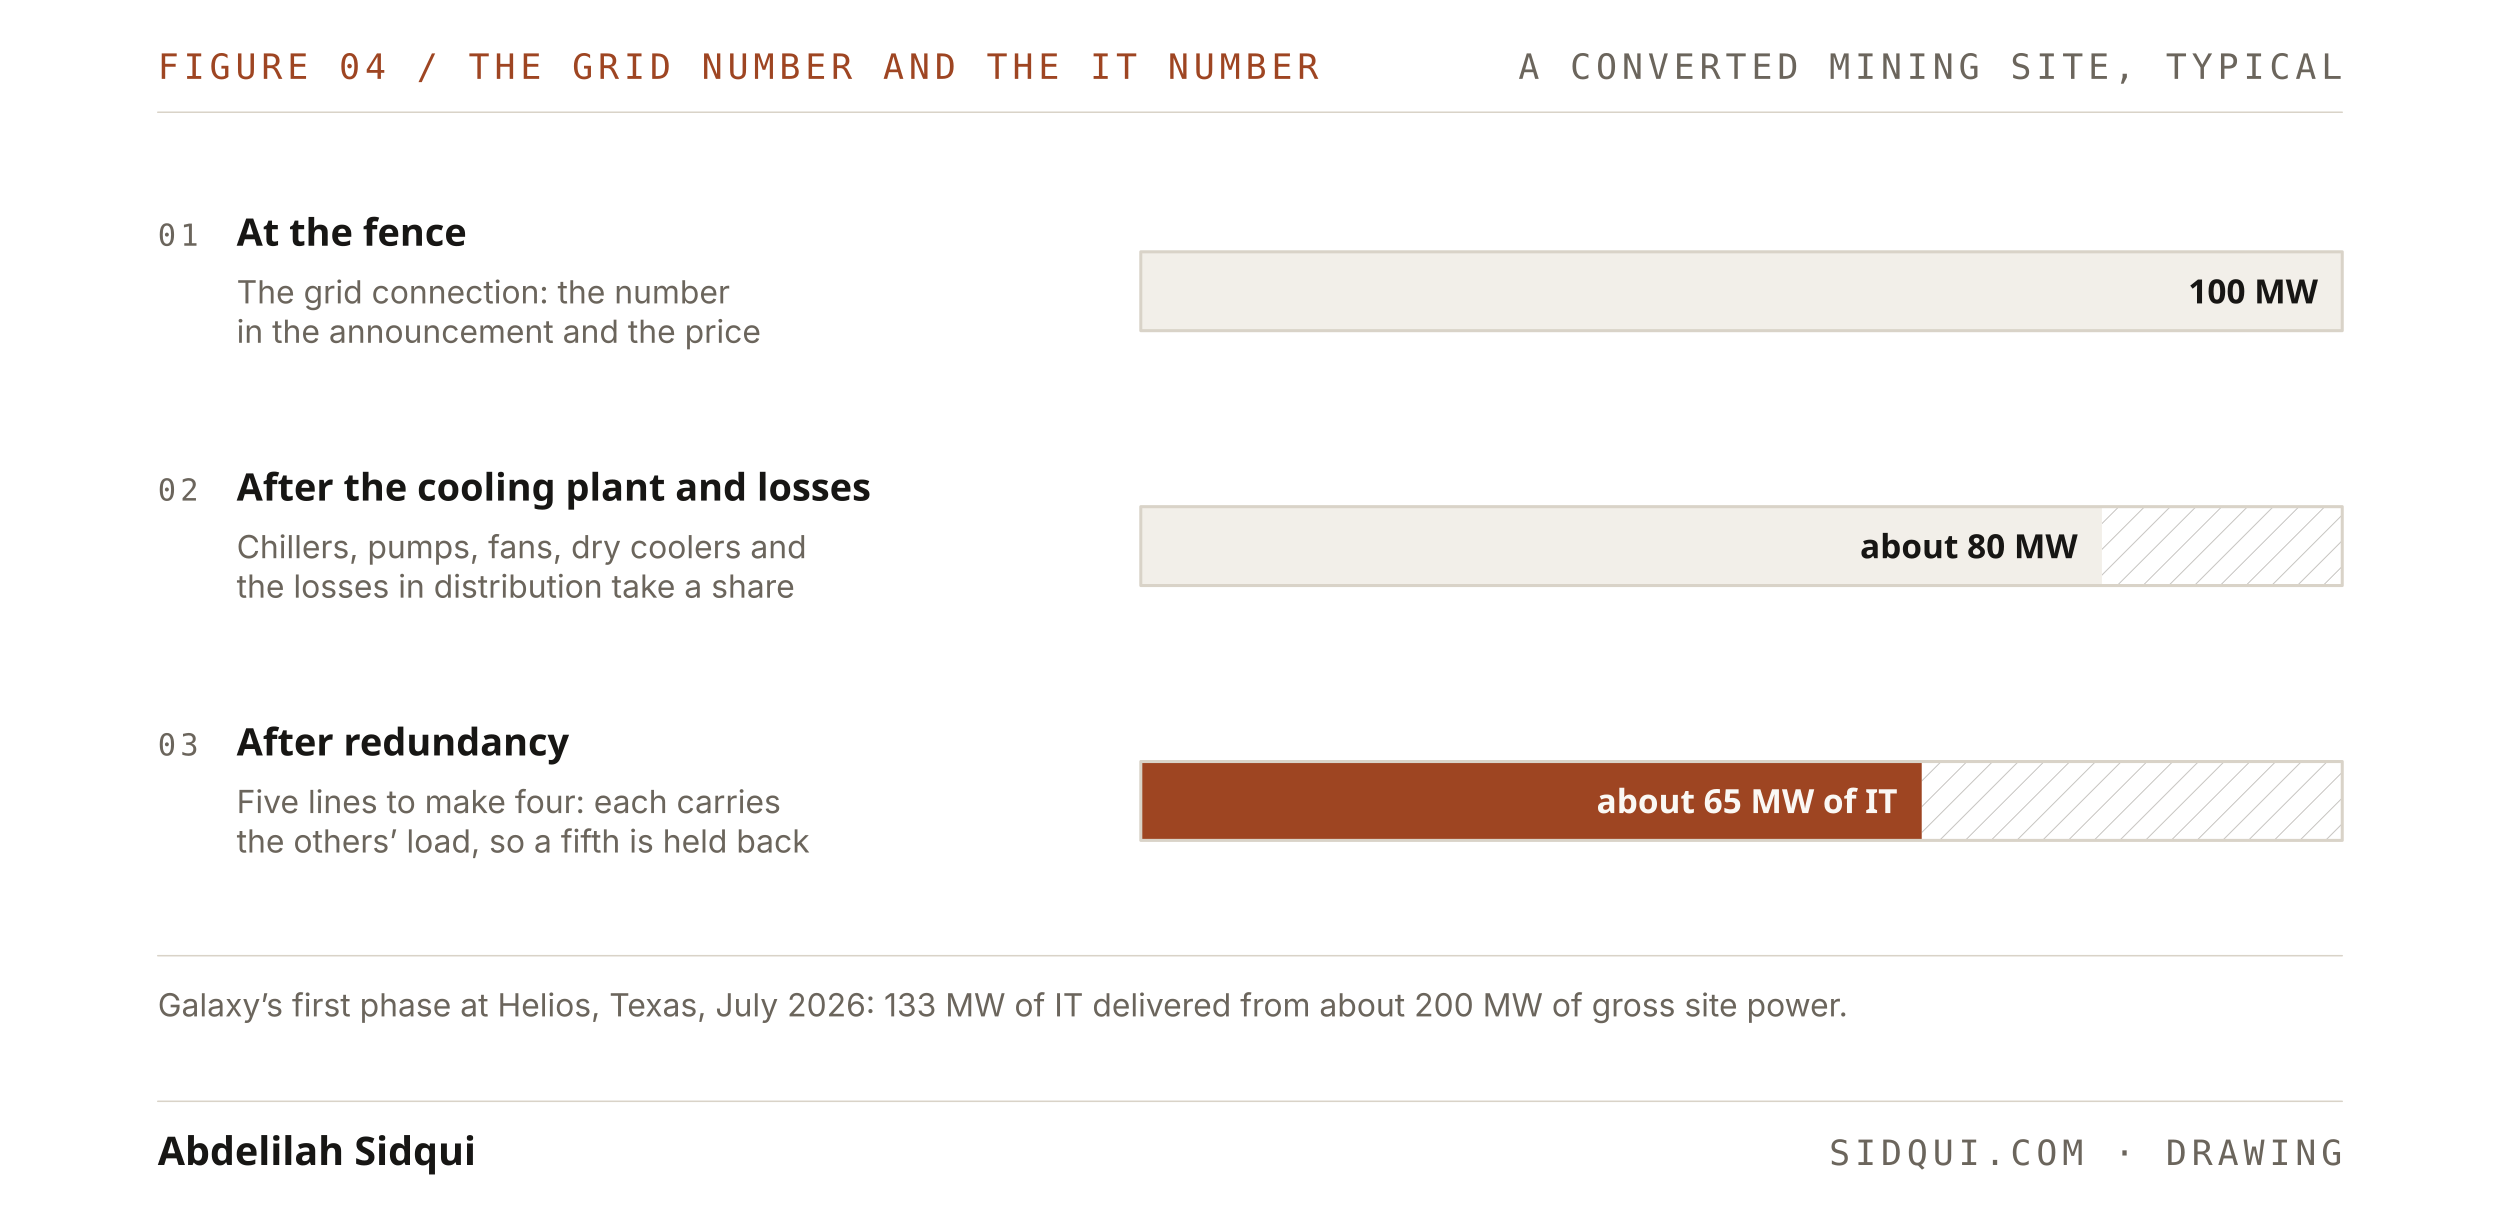
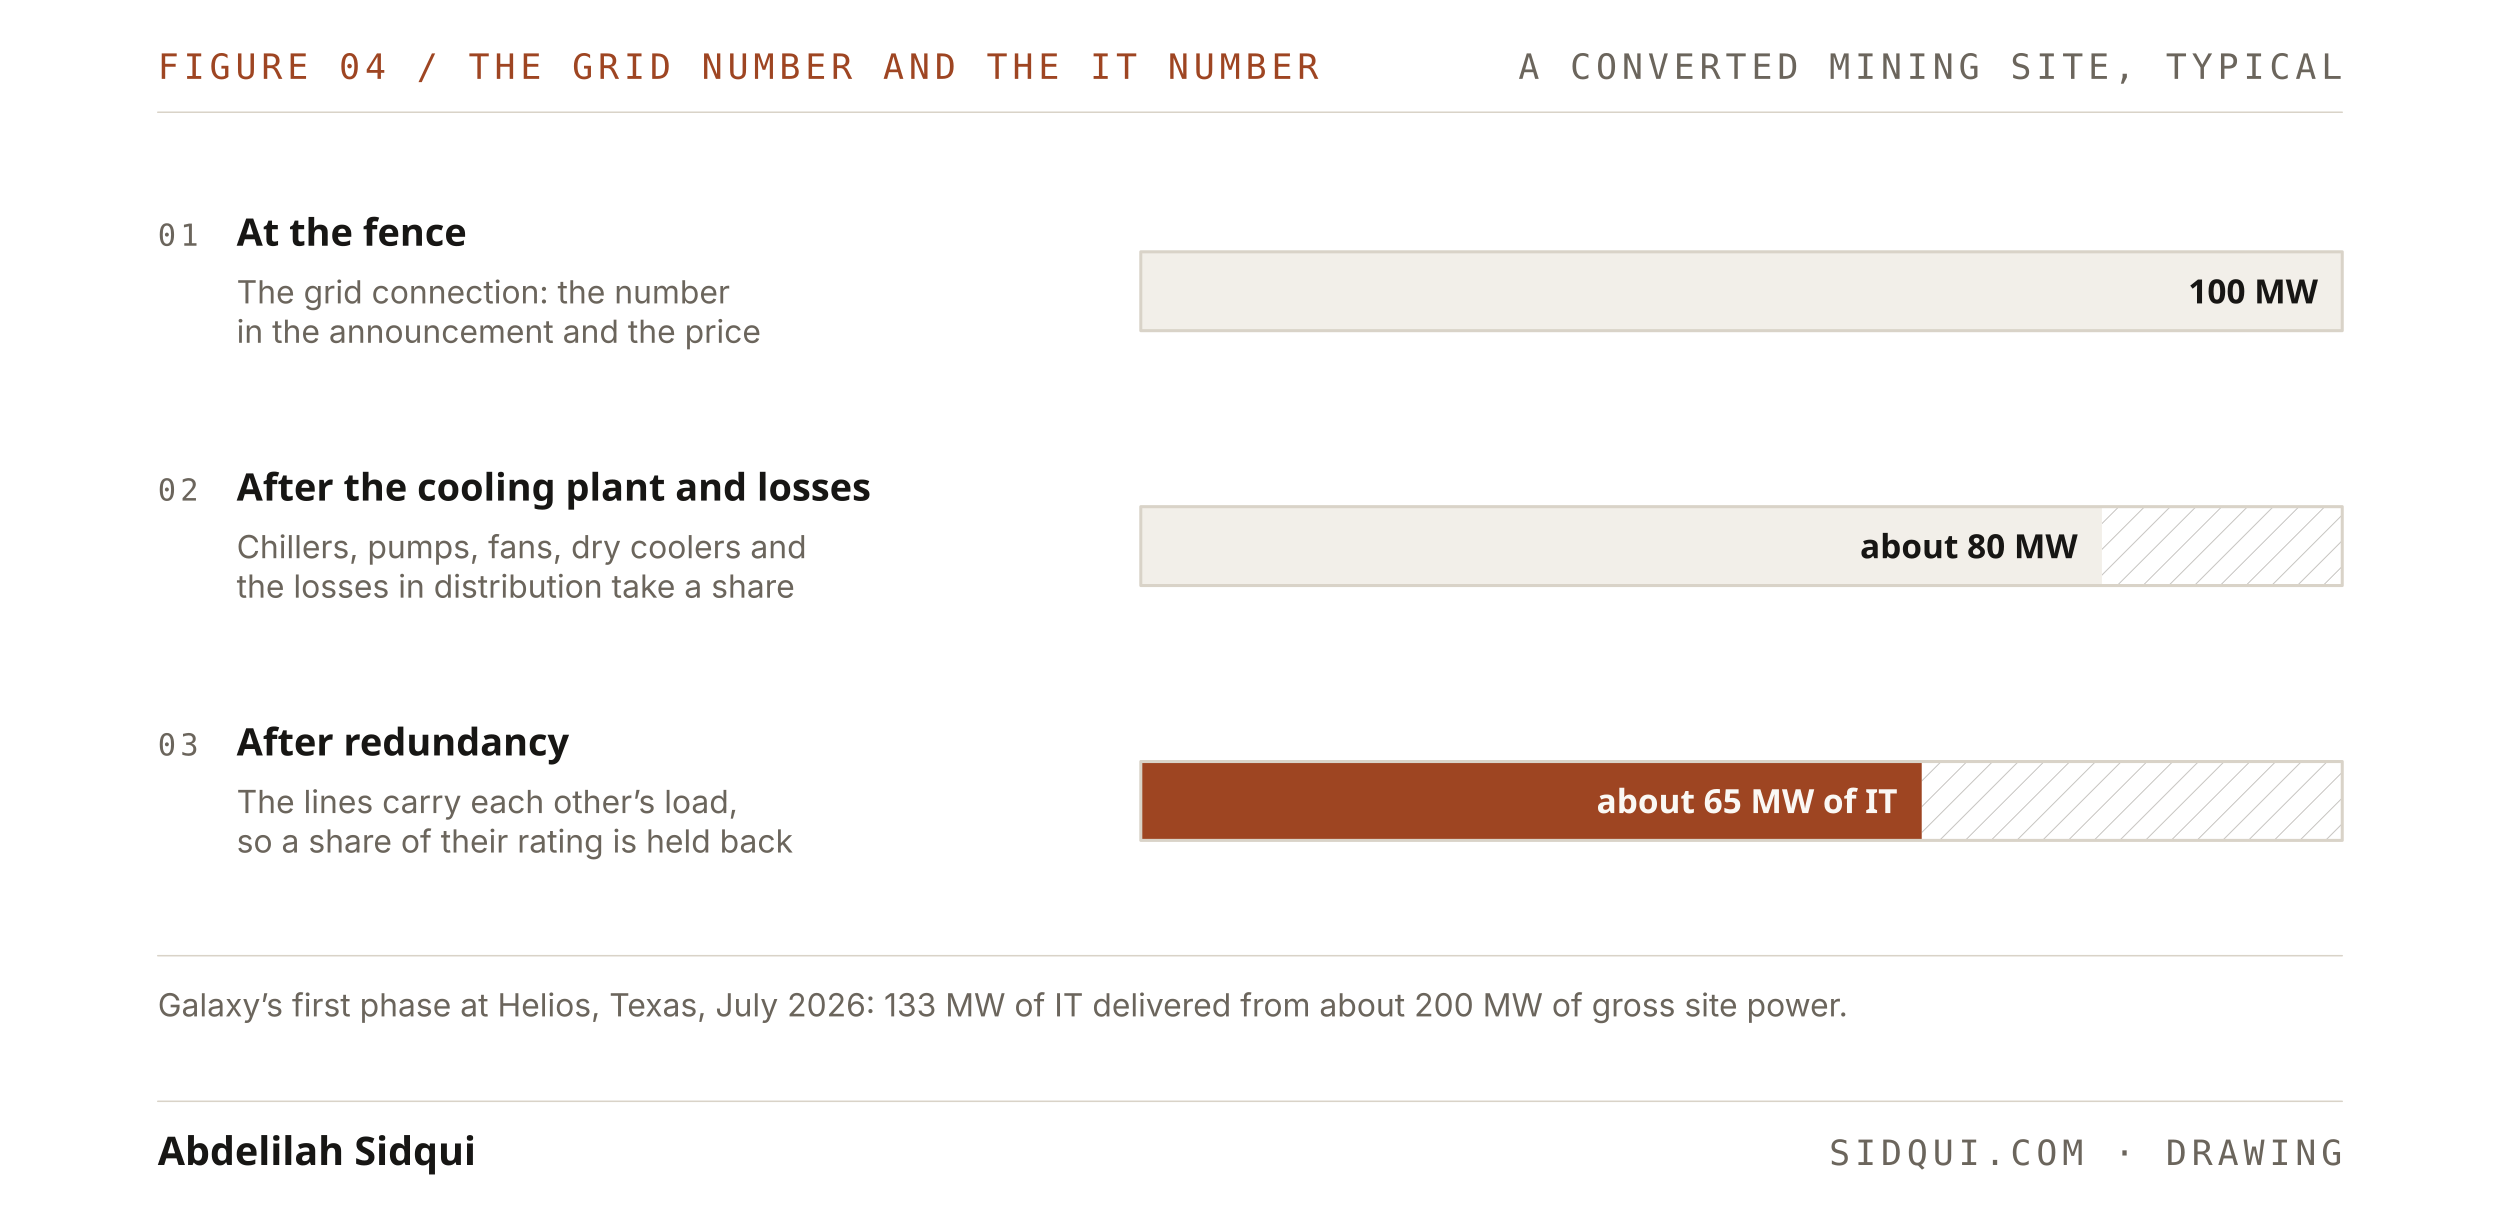
<svg xmlns="http://www.w3.org/2000/svg" viewBox="0 0 1400 683" role="img" aria-labelledby="dcd8d18e7">
  <defs>
    <pattern id="d81c04045-h" patternUnits="userSpaceOnUse" width="10.19" height="10.19" patternTransform="rotate(45)">
      <line x1="0" y1="0" x2="0" y2="10.19" stroke="rgba(107,101,92,0.45)" stroke-width="0.85" />
    </pattern>
  </defs>
  <g data-system="plate" style="--d:0ms">
    <text x="88.35" y="44.17" font-family="'JetBrains Mono', monospace" style="font-family:var(--font-mono,'JetBrains Mono'),monospace" font-size="19.54" font-weight="400" fill="#9E4522" text-anchor="start" letter-spacing="2.74">FIGURE 04 / THE GRID NUMBER AND THE IT NUMBER</text>
    <text x="1311.65" y="44.17" font-family="'JetBrains Mono', monospace" style="font-family:var(--font-mono,'JetBrains Mono'),monospace" font-size="19.54" font-weight="400" fill="#6B655C" text-anchor="end" letter-spacing="2.74">A CONVERTED MINING SITE, TYPICAL</text>
    <line x1="88.35" y1="62.86" x2="1311.65" y2="62.86" stroke="#D9D3C8" stroke-width="0.85" fill="none" stroke-linecap="round" stroke-linejoin="round" pathLength="1" data-draw="1" />
    <line x1="88.35" y1="616.74" x2="1311.65" y2="616.74" stroke="#D9D3C8" stroke-width="0.85" fill="none" stroke-linecap="round" stroke-linejoin="round" pathLength="1" data-draw="1" />
    <text x="88.35" y="652.42" font-family="'Schibsted Grotesk', sans-serif" style="font-family:var(--font-display,'Schibsted Grotesk'),sans-serif" font-size="22.09" font-weight="700" fill="#171614" text-anchor="start">Abdelilah Sidqui</text>
    <text x="1311.65" y="652.42" font-family="'JetBrains Mono', monospace" style="font-family:var(--font-mono,'JetBrains Mono'),monospace" font-size="19.54" font-weight="400" fill="#6B655C" text-anchor="end" letter-spacing="2.74">SIDQUI.COM · DRAWING</text>
  </g>
  <g data-system="bar-1" style="--d:300ms">
    <text x="88.35" y="137.61" font-family="'JetBrains Mono', monospace" style="font-family:var(--font-mono,'JetBrains Mono'),monospace" font-size="16.99" font-weight="400" fill="#6B655C" text-anchor="start" letter-spacing="2.38">01</text>
    <text x="132.52" y="137.61" font-family="'Schibsted Grotesk', sans-serif" style="font-family:var(--font-display,'Schibsted Grotesk'),sans-serif" font-size="21.24" font-weight="700" fill="#171614" text-anchor="start">At the fence</text>
    <text x="132.52" y="169.89" font-family="'Inter', sans-serif" style="font-family:var(--font-body,'Inter'),sans-serif" font-size="17.84" font-weight="400" fill="#6B655C" text-anchor="start">The grid connection: the number</text>
    <text x="132.52" y="191.98" font-family="'Inter', sans-serif" style="font-family:var(--font-body,'Inter'),sans-serif" font-size="17.84" font-weight="400" fill="#6B655C" text-anchor="start">in the announcement and the price</text>
    <rect x="638.84" y="141.01" width="672.82" height="44.17" fill="#F2EFE9" />
    <rect x="638.84" y="141.01" width="672.82" height="44.17" stroke="#D9D3C8" stroke-width="1.7" fill="none" stroke-linecap="round" stroke-linejoin="round" pathLength="1" data-draw="1" />
    <text x="1298.06" y="169.89" font-family="'Schibsted Grotesk', sans-serif" style="font-family:var(--font-display,'Schibsted Grotesk'),sans-serif" font-size="18.69" font-weight="700" fill="#171614" text-anchor="end">100 MW</text>
  </g>
  <g data-system="bar-2" style="--d:800ms">
    <text x="88.35" y="280.33" font-family="'JetBrains Mono', monospace" style="font-family:var(--font-mono,'JetBrains Mono'),monospace" font-size="16.99" font-weight="400" fill="#6B655C" text-anchor="start" letter-spacing="2.38">02</text>
    <text x="132.52" y="280.33" font-family="'Schibsted Grotesk', sans-serif" style="font-family:var(--font-display,'Schibsted Grotesk'),sans-serif" font-size="21.24" font-weight="700" fill="#171614" text-anchor="start">After the cooling plant and losses</text>
    <text x="132.52" y="312.61" font-family="'Inter', sans-serif" style="font-family:var(--font-body,'Inter'),sans-serif" font-size="17.84" font-weight="400" fill="#6B655C" text-anchor="start">Chillers, pumps, fans, dry coolers and</text>
    <text x="132.52" y="334.7" font-family="'Inter', sans-serif" style="font-family:var(--font-body,'Inter'),sans-serif" font-size="17.84" font-weight="400" fill="#6B655C" text-anchor="start">the losses in distribution take a share</text>
    <rect x="1177.09" y="283.73" width="134.56" height="44.17" fill="url(#d81c04045-h)" />
    <rect x="638.84" y="283.73" width="538.25" height="44.17" fill="#F2EFE9" />
    <rect x="638.84" y="283.73" width="672.82" height="44.17" stroke="#D9D3C8" stroke-width="1.7" fill="none" stroke-linecap="round" stroke-linejoin="round" pathLength="1" data-draw="1" />
    <text x="1163.5" y="312.61" font-family="'Schibsted Grotesk', sans-serif" style="font-family:var(--font-display,'Schibsted Grotesk'),sans-serif" font-size="18.69" font-weight="700" fill="#171614" text-anchor="end">about 80 MW</text>
  </g>
  <g data-system="bar-3" style="--d:1300ms">
    <text x="88.35" y="423.05" font-family="'JetBrains Mono', monospace" style="font-family:var(--font-mono,'JetBrains Mono'),monospace" font-size="16.99" font-weight="400" fill="#6B655C" text-anchor="start" letter-spacing="2.38">03</text>
    <text x="132.52" y="423.05" font-family="'Schibsted Grotesk', sans-serif" style="font-family:var(--font-display,'Schibsted Grotesk'),sans-serif" font-size="21.24" font-weight="700" fill="#171614" text-anchor="start">After redundancy</text>
-     <text x="132.52" y="455.33" font-family="'Inter', sans-serif" style="font-family:var(--font-body,'Inter'),sans-serif" font-size="17.84" font-weight="400" fill="#6B655C" text-anchor="start">Five lines to make four: each carries</text>
-     <text x="132.52" y="477.42" font-family="'Inter', sans-serif" style="font-family:var(--font-body,'Inter'),sans-serif" font-size="17.84" font-weight="400" fill="#6B655C" text-anchor="start">the others’ load, so a fifth is held back</text>
+     <text x="132.52" y="455.33" font-family="'Inter', sans-serif" style="font-family:var(--font-body,'Inter'),sans-serif" font-size="17.84" font-weight="400" fill="#6B655C" text-anchor="start">The lines carry each other’s load,</text>
+     <text x="132.52" y="477.42" font-family="'Inter', sans-serif" style="font-family:var(--font-body,'Inter'),sans-serif" font-size="17.84" font-weight="400" fill="#6B655C" text-anchor="start">so a share of their rating is held back</text>
    <rect x="1076.17" y="426.45" width="235.49" height="44.17" fill="url(#d81c04045-h)" />
    <rect x="638.84" y="426.45" width="437.33" height="44.17" fill="#9E4522" />
    <rect x="638.84" y="426.45" width="672.82" height="44.17" stroke="#D9D3C8" stroke-width="1.7" fill="none" stroke-linecap="round" stroke-linejoin="round" pathLength="1" data-draw="1" />
    <text x="1062.58" y="455.33" font-family="'Schibsted Grotesk', sans-serif" style="font-family:var(--font-display,'Schibsted Grotesk'),sans-serif" font-size="18.69" font-weight="700" fill="#FAF8F4" text-anchor="end">about 65 MW of IT</text>
  </g>
  <g data-system="note" style="--d:1900ms">
    <line x1="88.35" y1="535.19" x2="1311.65" y2="535.19" stroke="#D9D3C8" stroke-width="0.85" fill="none" stroke-linecap="round" stroke-linejoin="round" pathLength="1" data-draw="1" />
    <text x="88.35" y="569.17" font-family="'Inter', sans-serif" style="font-family:var(--font-body,'Inter'),sans-serif" font-size="17.84" font-weight="400" fill="#6B655C" text-anchor="start">Galaxy’s first phase at Helios, Texas, July 2026: 133 MW of IT delivered from about 200 MW of gross site power.</text>
  </g>
</svg>
